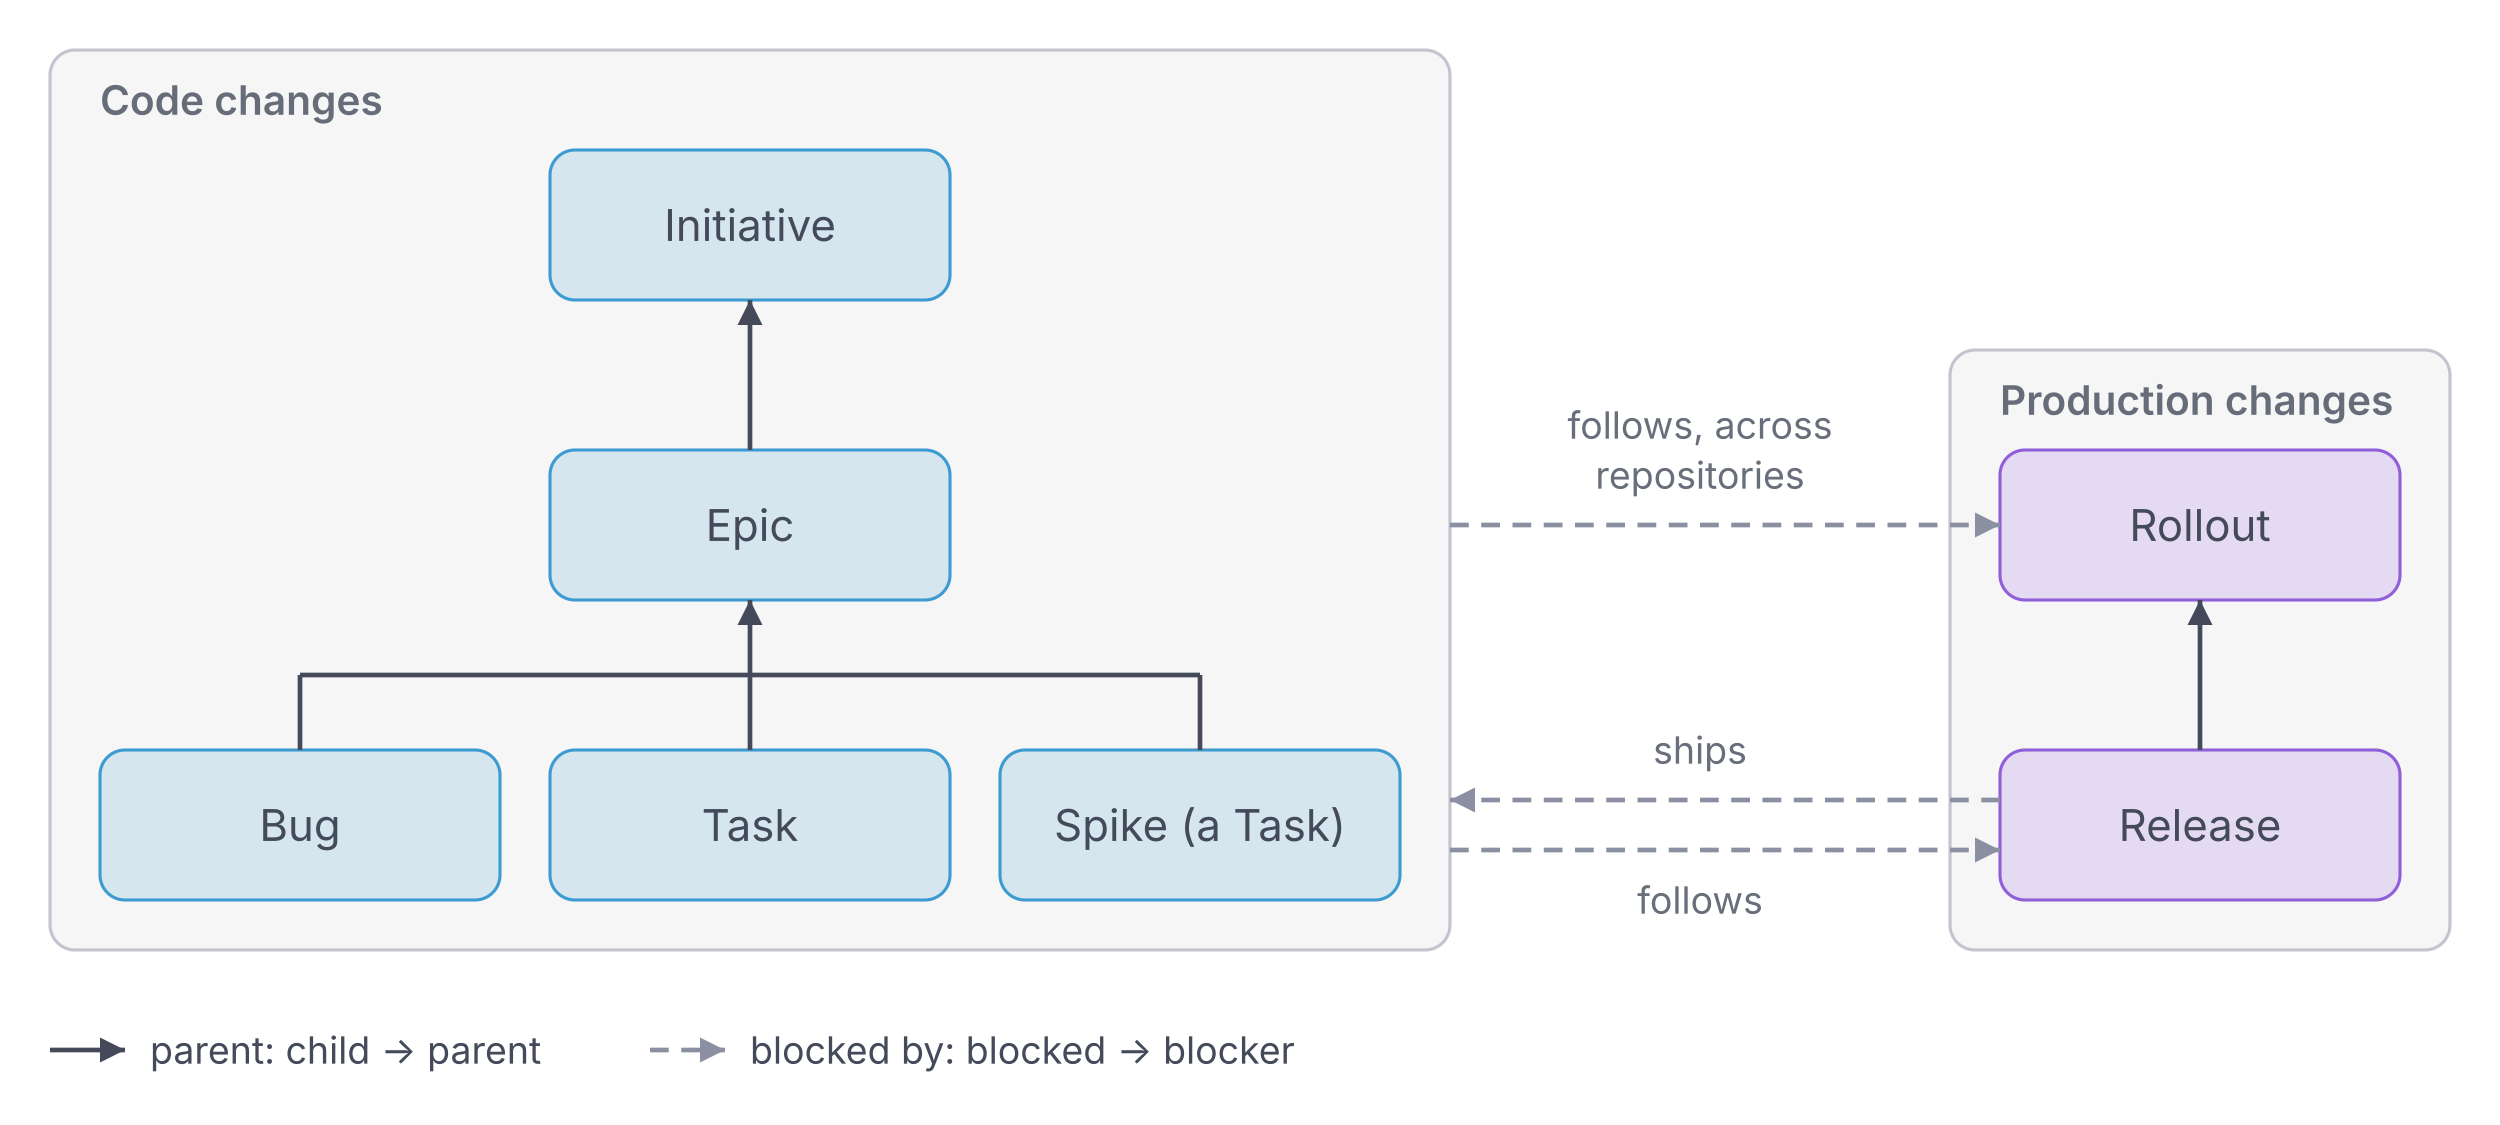
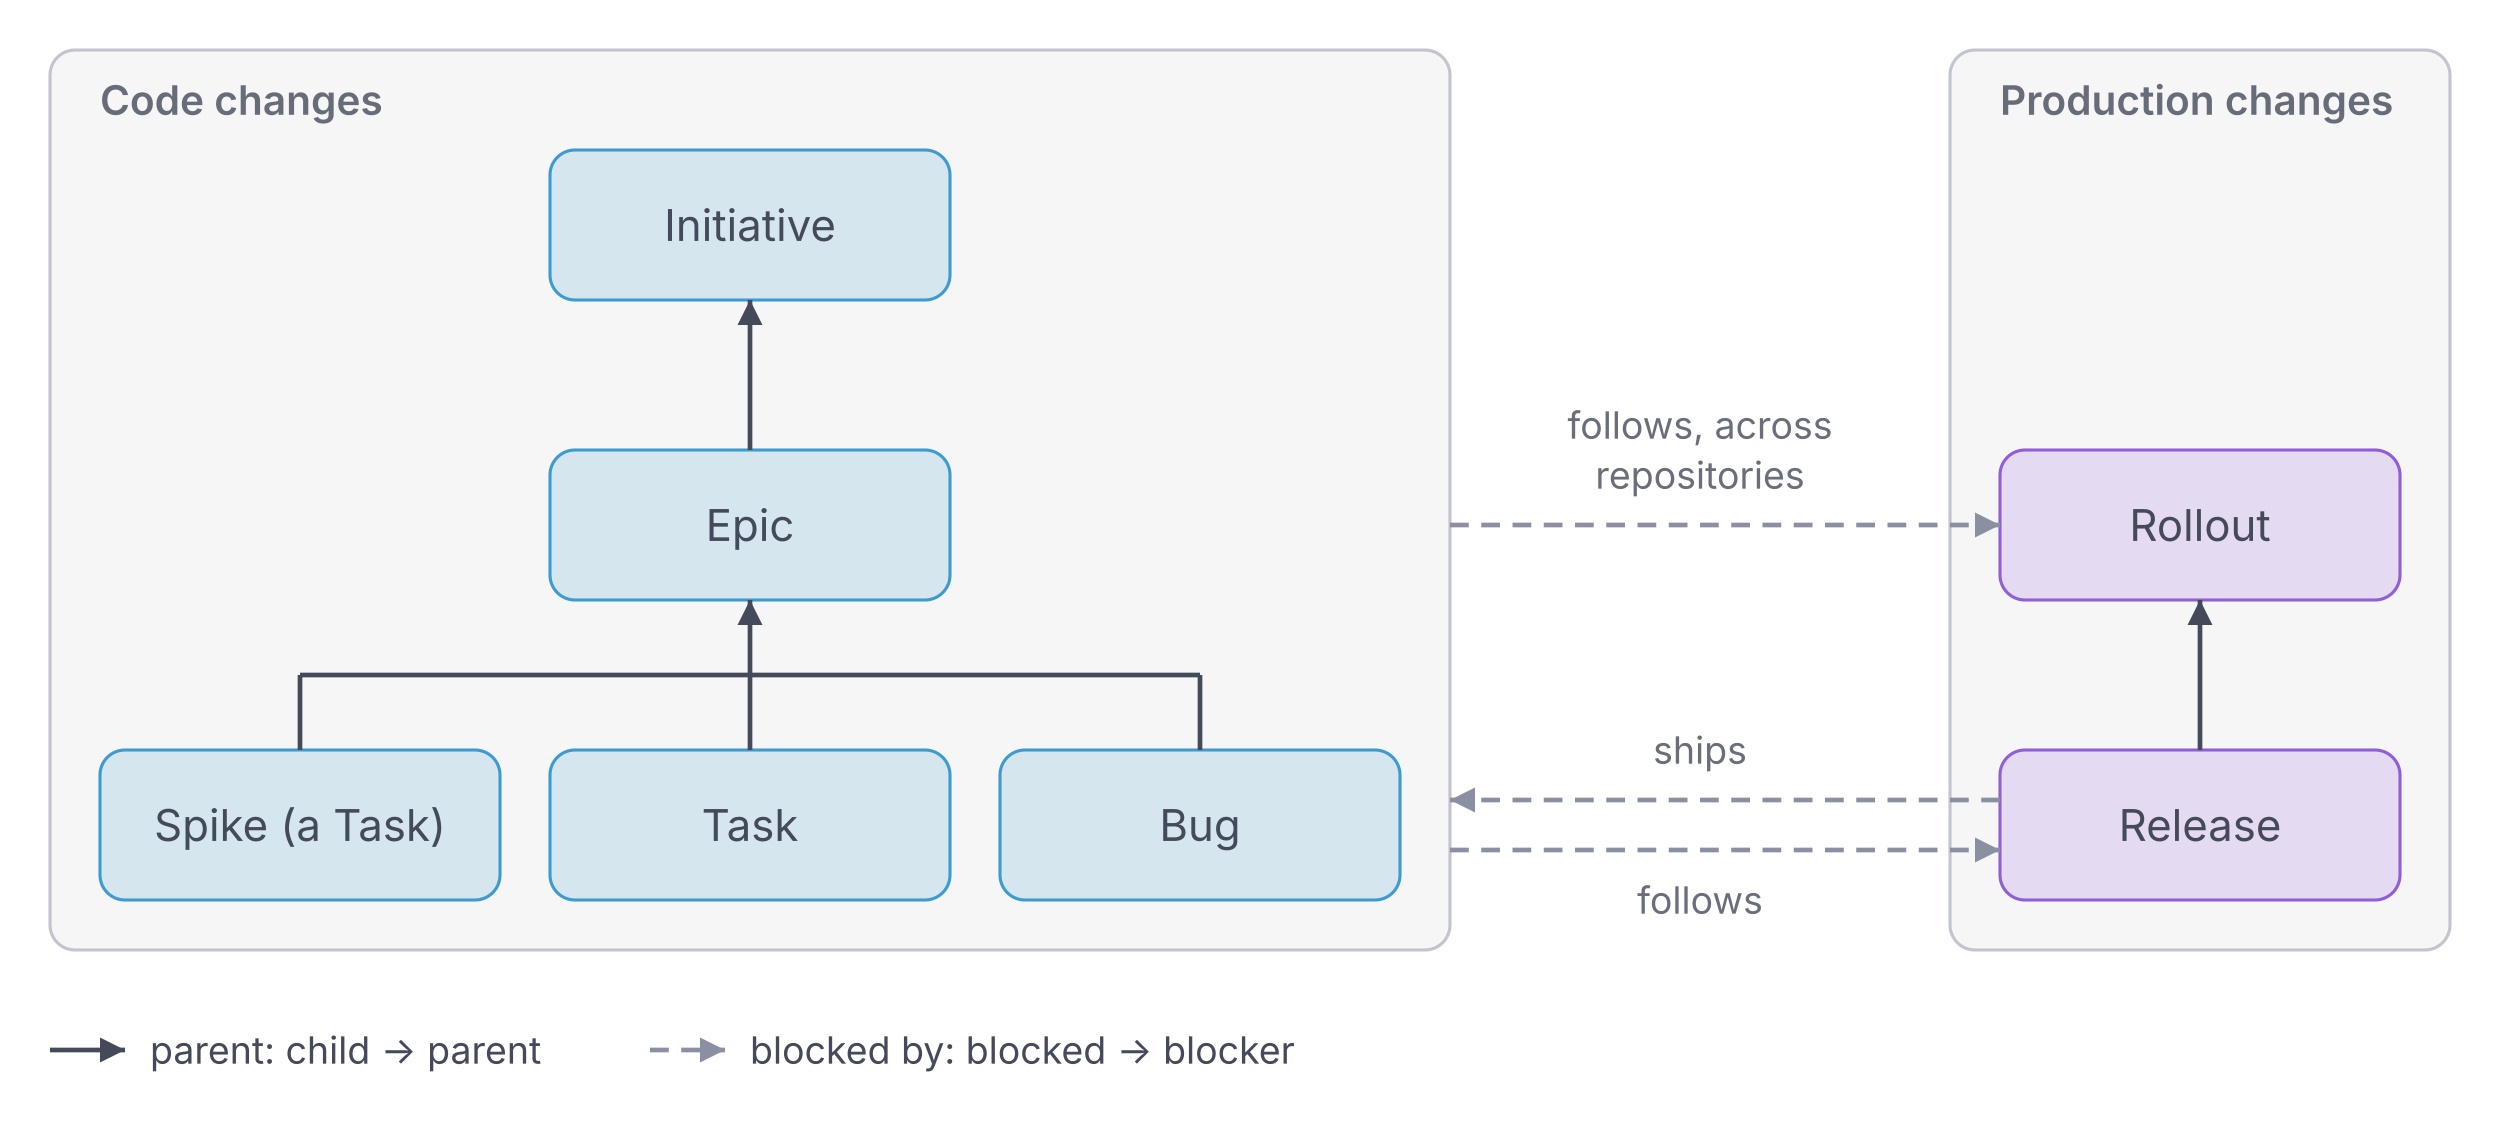
<svg xmlns="http://www.w3.org/2000/svg" width="800" height="360" viewBox="0 0 800 360" font-family="Inter, system-ui, -apple-system, 'Segoe UI', Helvetica, Arial, sans-serif" font-size="14" class="ink">
  <style>
    .bg { fill: var(--bg, #fff) }
    .ink { fill: var(--ink, #444A5A) }
    .soft { fill: var(--ink, #444A5A); fill-opacity: .8 }
    .muted { fill: var(--muted, #8A90A2) }
    .edge { fill: none; stroke: var(--ink, #444A5A) }
    .rule { fill: none; stroke: var(--muted, #8A90A2) }
    .panel { fill: var(--ink, #444A5A); fill-opacity: .05; stroke: var(--muted, #8A90A2); stroke-opacity: .5 }
    .blue { fill: var(--azure, #3D9BD1); fill-opacity: .18; stroke: var(--azure, #3D9BD1) }
    .purple { fill: var(--amethyst, #915EDA); fill-opacity: .18; stroke: var(--amethyst, #915EDA) }
  </style>
  <defs>
    <marker id="parent" viewBox="0 0 8 8" refX="8" refY="4" markerWidth="8" markerHeight="8" markerUnits="userSpaceOnUse" orient="auto">
      <path d="M0,0 L8,4 L0,8 z" class="ink" />
    </marker>
    <marker id="blocked" viewBox="0 0 8 8" refX="8" refY="4" markerWidth="8" markerHeight="8" markerUnits="userSpaceOnUse" orient="auto">
      <path d="M0,0 L8,4 L0,8 z" class="muted" />
    </marker>
  </defs>
  <rect x="0" y="0" width="800" height="360" class="bg" />
  <g class="panel">
    <rect x="16" y="16" width="448" height="288" rx="8" />
-     <rect x="624" y="112" width="160" height="192" rx="8" />
+     <rect x="624" y="16" width="160" height="288" rx="8" />
  </g>
  <g font-size="13" font-weight="600" class="soft" dominant-baseline="central">
    <text x="32" y="32">Code changes</text>
-     <text x="640" y="128">Production changes</text>
+     <text x="640" y="32">Production changes</text>
  </g>
  <g class="blue">
    <rect x="176" y="48" width="128" height="48" rx="8" />
    <rect x="176" y="144" width="128" height="48" rx="8" />
    <rect x="32" y="240" width="128" height="48" rx="8" />
    <rect x="176" y="240" width="128" height="48" rx="8" />
    <rect x="320" y="240" width="128" height="48" rx="8" />
  </g>
  <g class="purple">
    <rect x="640" y="144" width="128" height="48" rx="8" />
    <rect x="640" y="240" width="128" height="48" rx="8" />
  </g>
  <g text-anchor="middle" dominant-baseline="central">
    <text x="240" y="72">Initiative</text>
    <text x="240" y="168">Epic</text>
-     <text x="96" y="264">Bug</text>
+     <text x="96" y="264">Spike (a Task)</text>
    <text x="240" y="264">Task</text>
-     <text x="384" y="264">Spike (a Task)</text>
+     <text x="384" y="264">Bug</text>
    <text x="704" y="168">Rollout</text>
    <text x="704" y="264">Release</text>
  </g>
  <g class="edge" stroke-width="1.5">
    <line x1="240" y1="144" x2="240" y2="96" marker-end="url(#parent)" />
    <line x1="240" y1="240" x2="240" y2="192" marker-end="url(#parent)" />
    <line x1="96" y1="240" x2="96" y2="216" />
    <line x1="384" y1="240" x2="384" y2="216" />
    <line x1="96" y1="216" x2="384" y2="216" />
    <line x1="704" y1="240" x2="704" y2="192" marker-end="url(#parent)" />
  </g>
  <g class="rule" stroke-width="1.5" stroke-dasharray="6 4">
    <line x1="464" y1="168" x2="640" y2="168" marker-end="url(#blocked)" />
    <line x1="640" y1="256" x2="464" y2="256" marker-end="url(#blocked)" />
    <line x1="464" y1="272" x2="640" y2="272" marker-end="url(#blocked)" />
  </g>
  <g font-size="12" class="soft" text-anchor="middle" dominant-baseline="central">
    <text x="544" y="136">follows, across</text>
    <text x="544" y="152">repositories</text>
    <text x="544" y="240">ships</text>
    <text x="544" y="288">follows</text>
  </g>
  <g font-size="12" dominant-baseline="central">
    <line x1="16" y1="336" x2="40" y2="336" class="edge" stroke-width="1.5" marker-end="url(#parent)" />
    <text x="48" y="336">parent: child → parent</text>
    <line x1="208" y1="336" x2="232" y2="336" class="rule" stroke-width="1.5" stroke-dasharray="6 4" marker-end="url(#blocked)" />
    <text x="240" y="336">blocked by: blocked → blocker</text>
  </g>
</svg>
